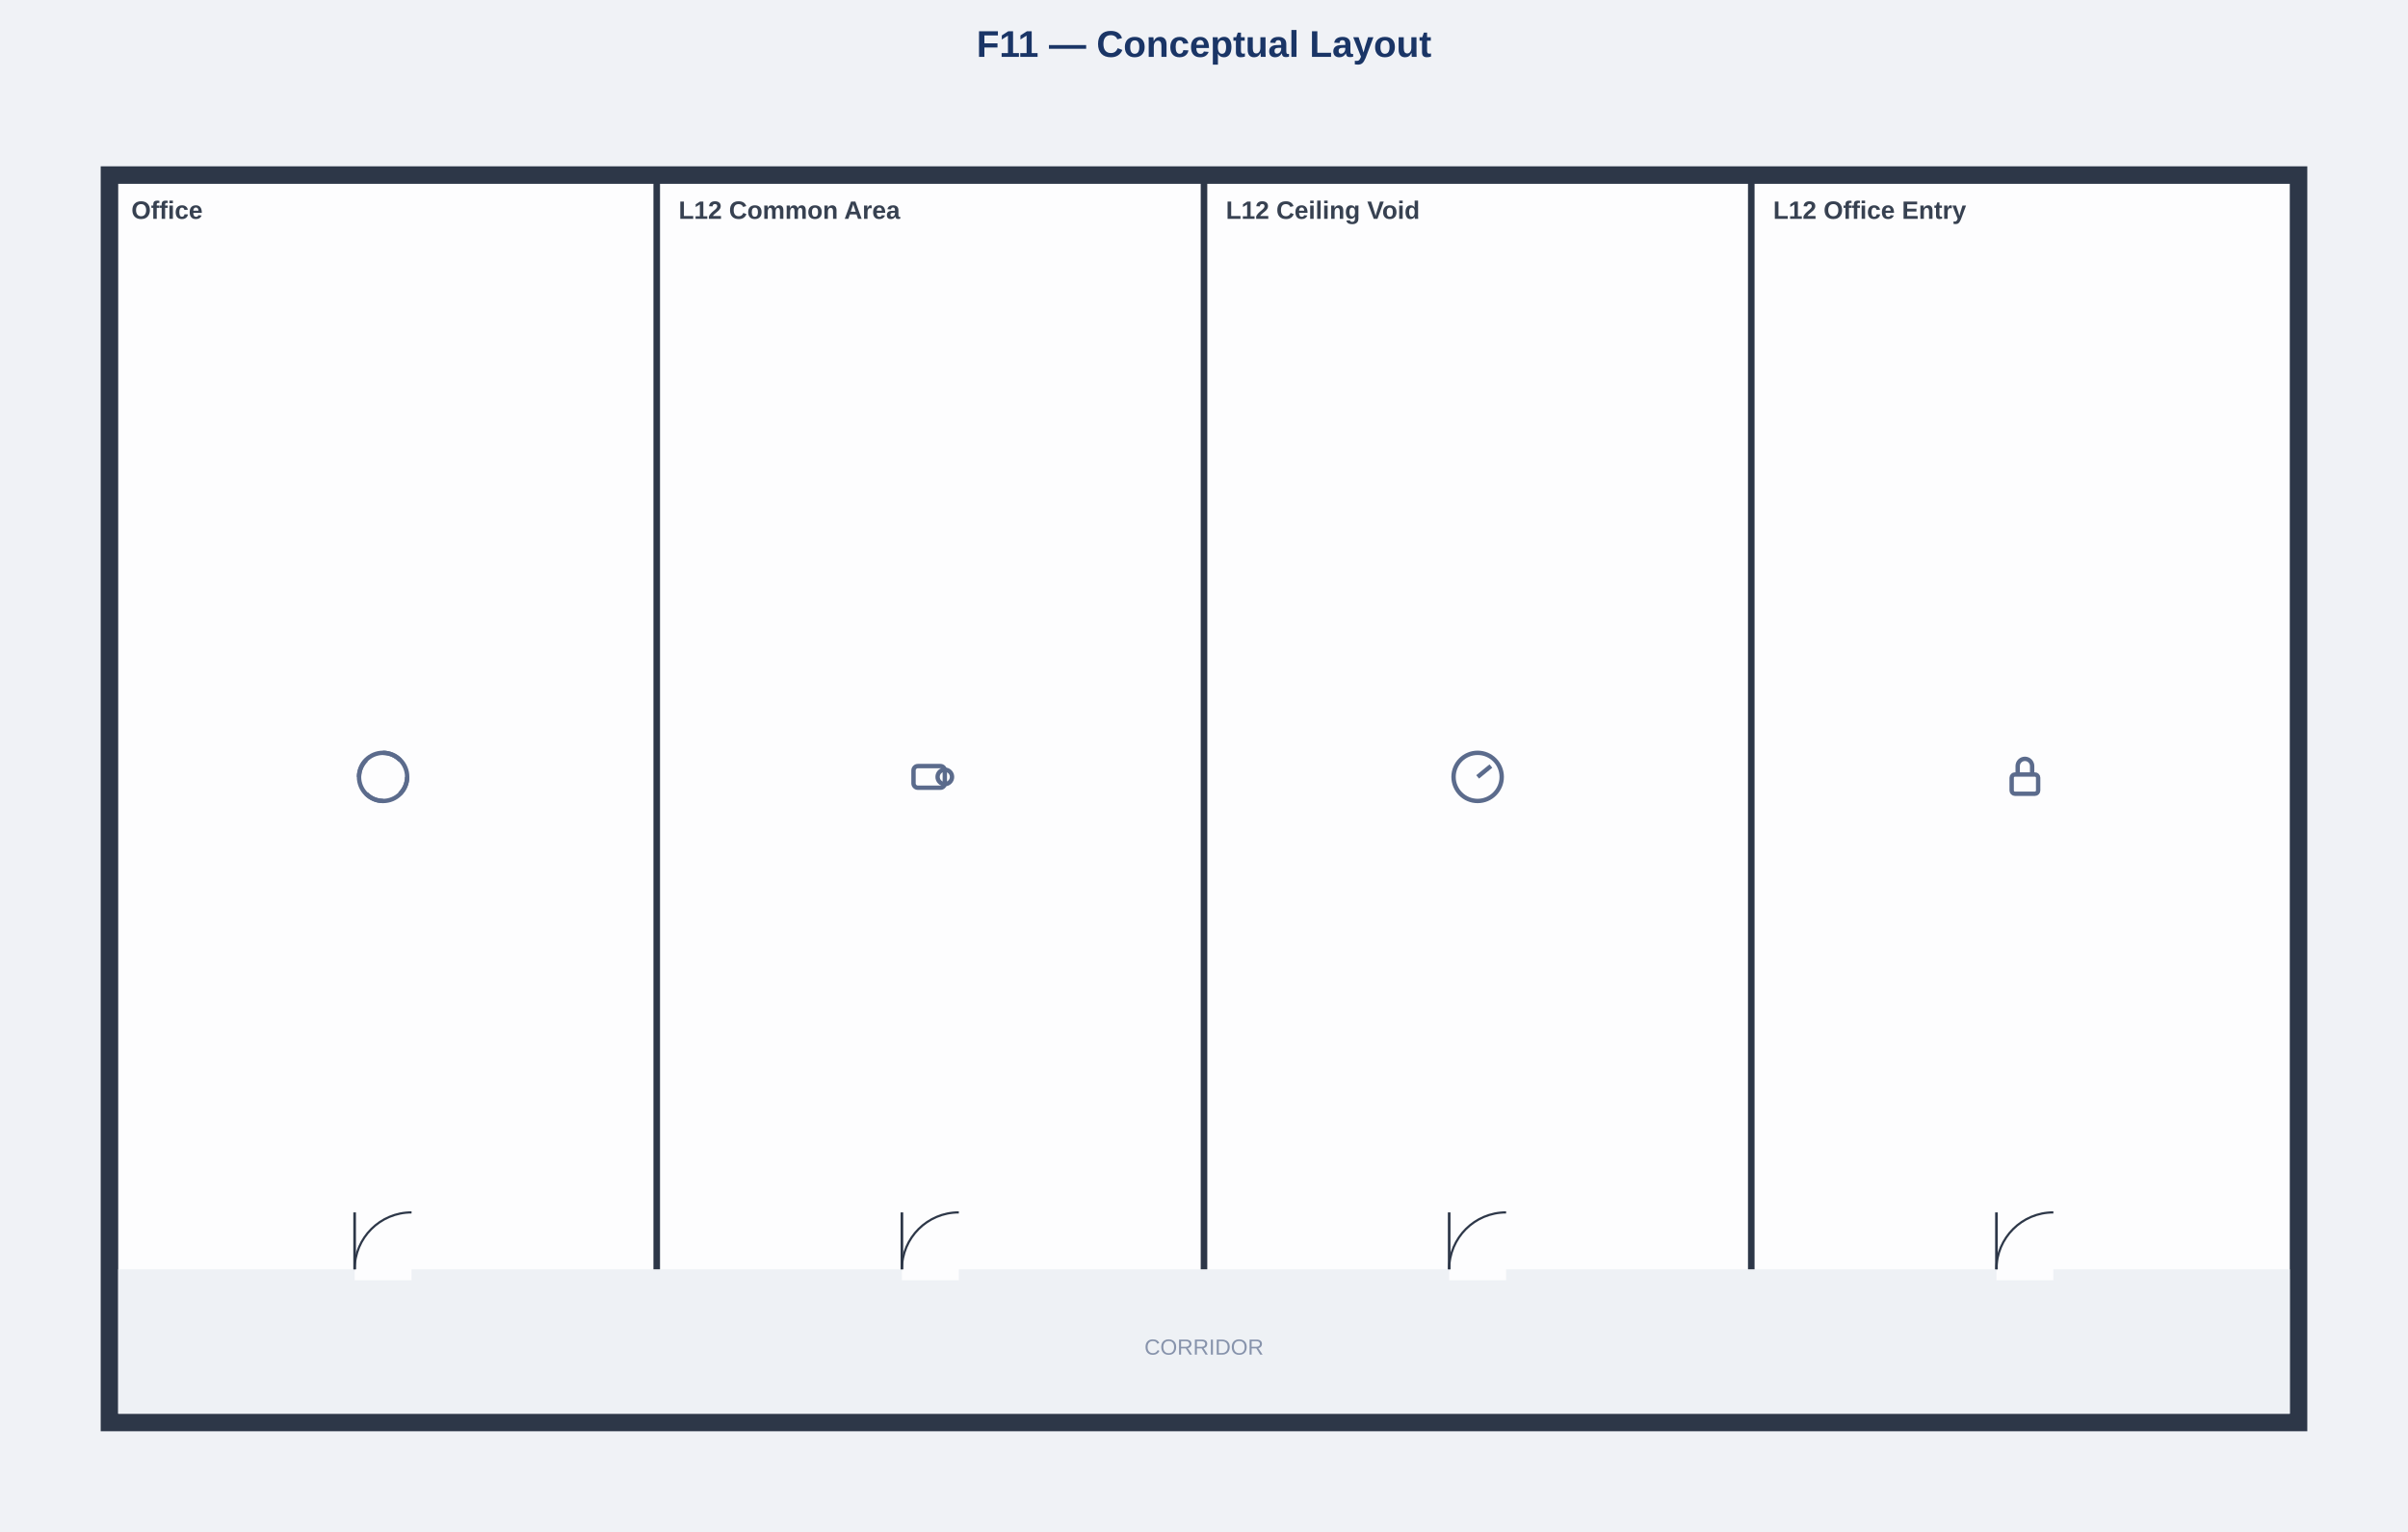
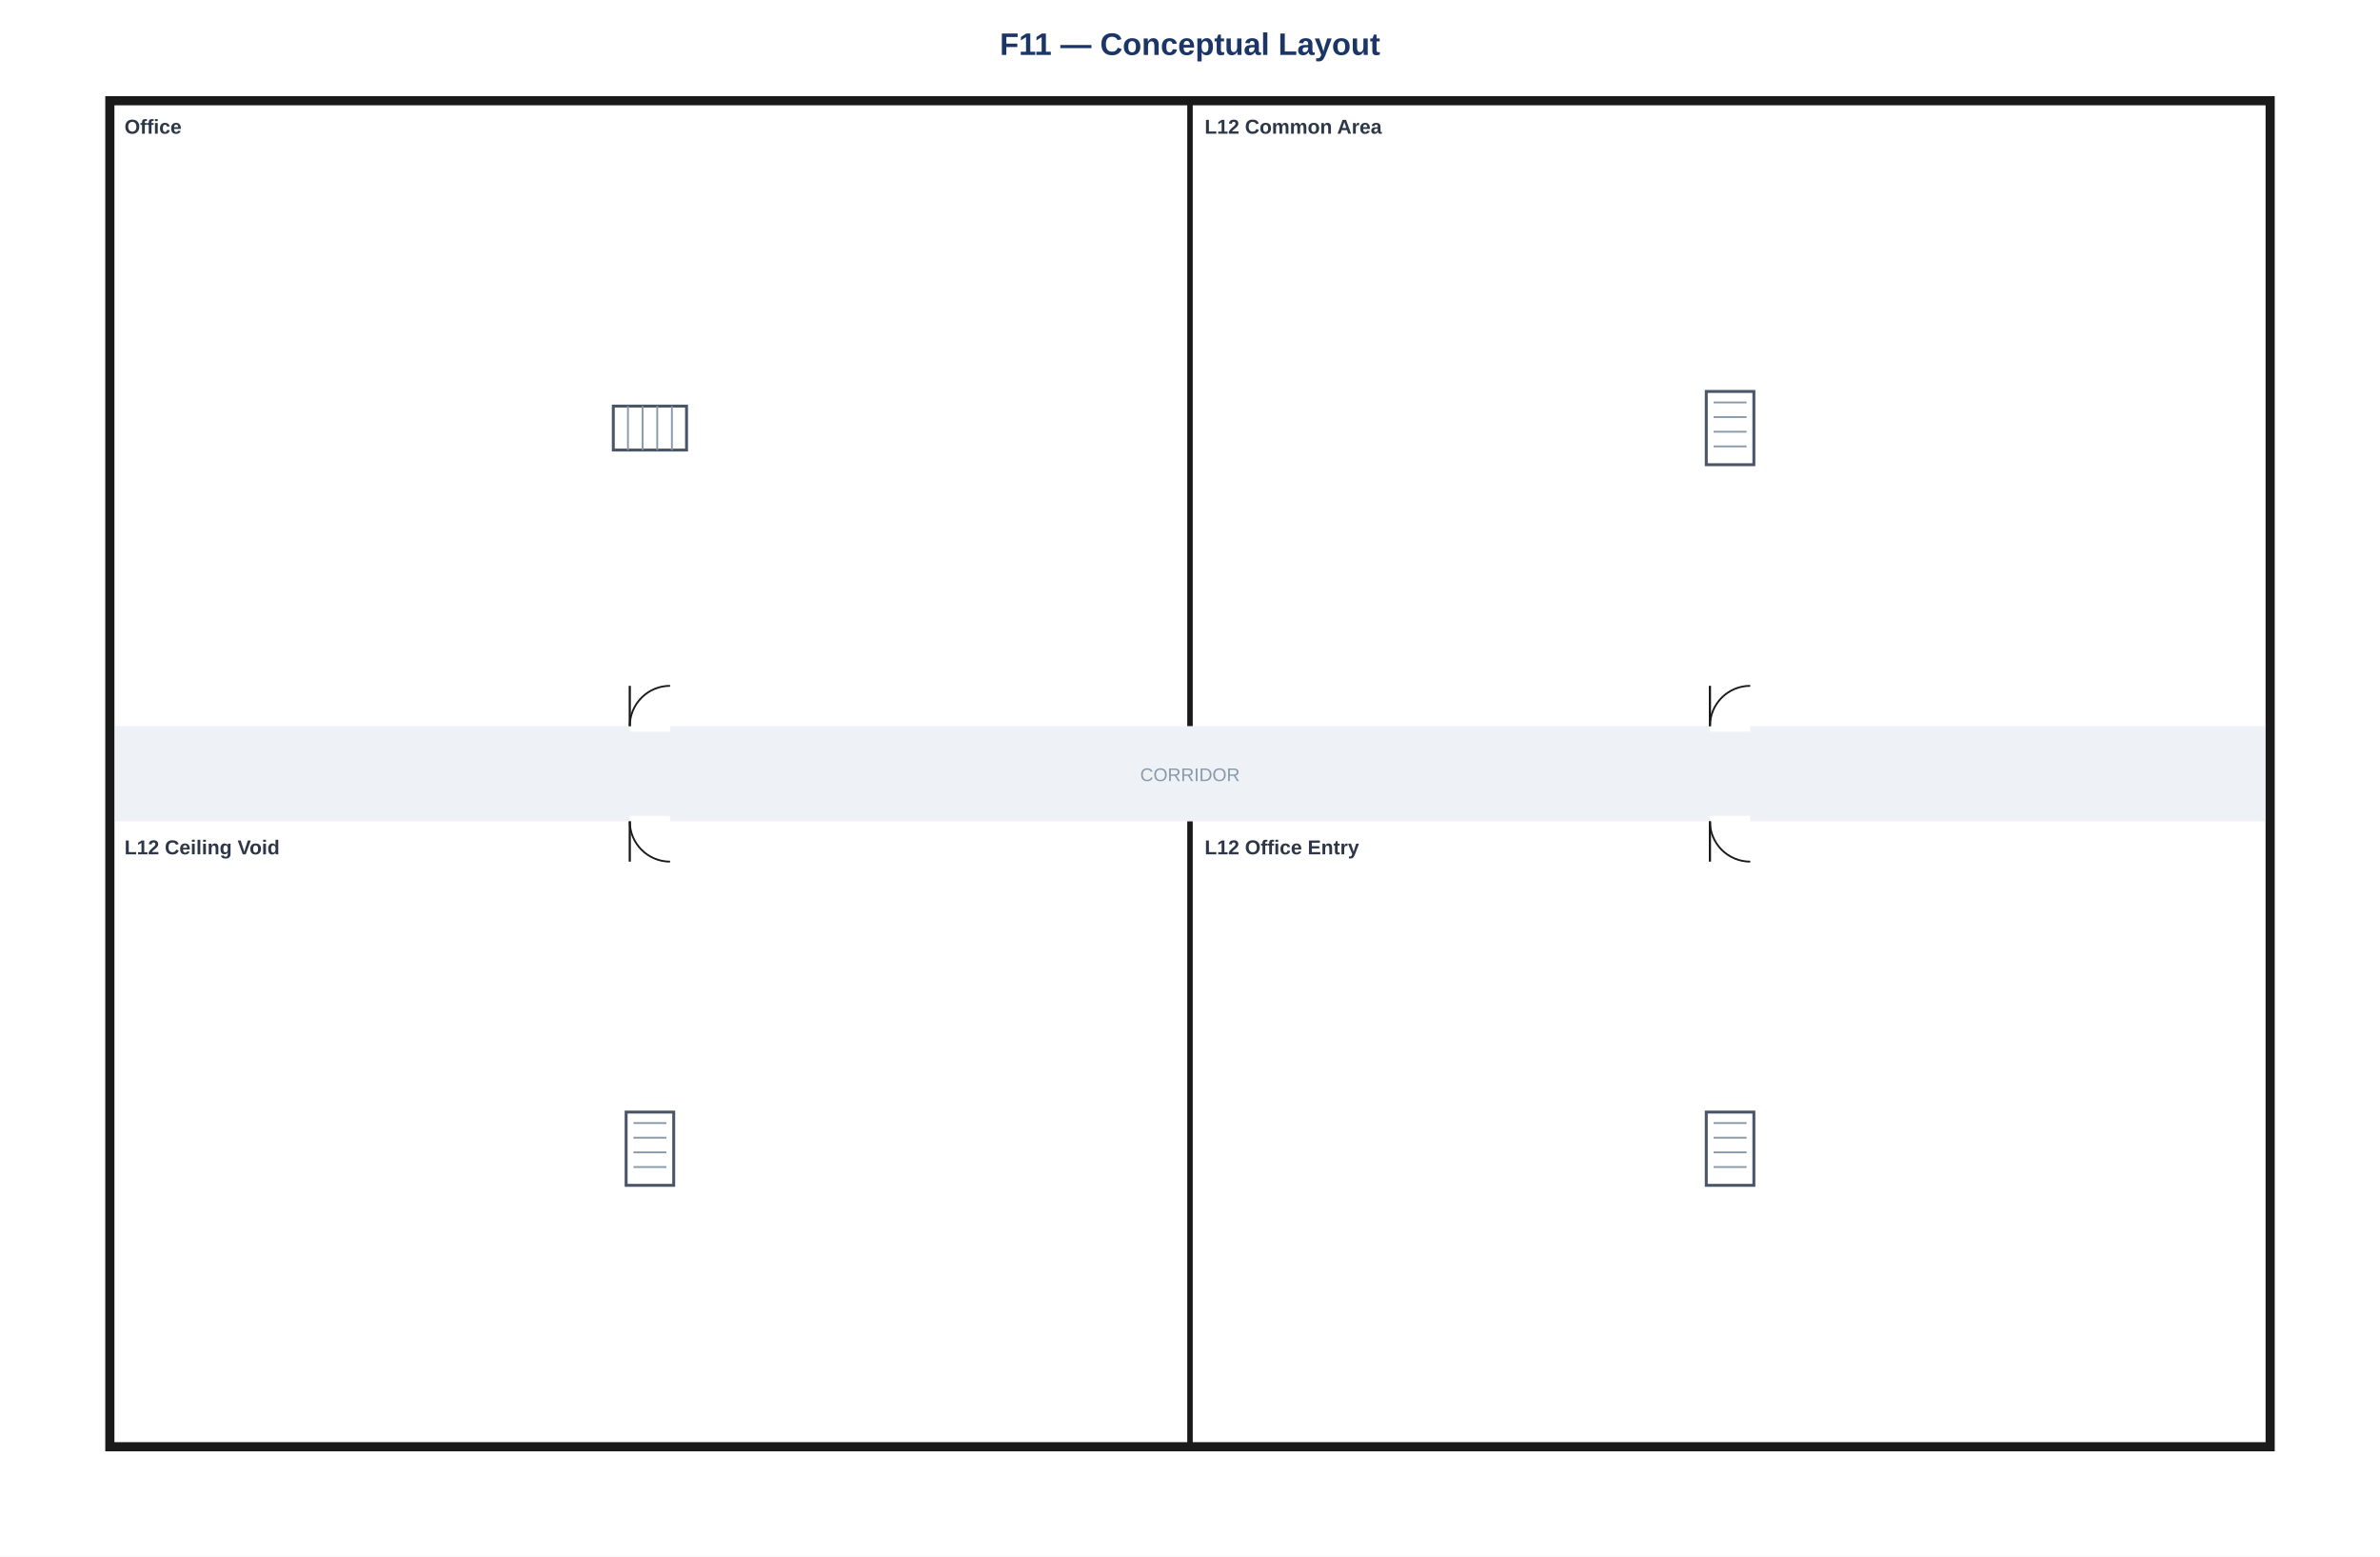
- <svg xmlns="http://www.w3.org/2000/svg" width="1100" height="700" viewBox="0 0 1100 700" font-family="Arial, sans-serif">
-   <rect x="0" y="0" width="1100" height="700" fill="#F0F2F6" />
-   <text x="550.0" y="26" text-anchor="middle" font-size="17" font-weight="bold" fill="#1A3566">F11 — Conceptual Layout</text>
-   <rect x="50" y="80" width="1000" height="570" fill="#FDFDFE" stroke="#2D3748" stroke-width="8" />
-   <rect x="54.0" y="580" width="992" height="66.0" fill="#EEF1F5" />
-   <text x="550.0" y="619.0" text-anchor="middle" font-size="10" fill="#5B6B8C" opacity="0.7">CORRIDOR</text>
-   <text x="60.0" y="100" font-size="11.5" font-weight="700" fill="#374151">Office</text>
-   <circle cx="175.0" cy="355.0" r="11" fill="none" stroke="#5B6B8C" stroke-width="2" />
-   <path d="M175.0,344.0 A11,11 0 0 1 182.7,347.3" stroke="#5B6B8C" stroke-width="2" fill="none" />
-   <path d="M186.0,355.0 A11,11 0 0 1 182.7,362.7" stroke="#5B6B8C" stroke-width="2" fill="none" />
-   <path d="M175.0,366.0 A11,11 0 0 1 167.3,362.7" stroke="#5B6B8C" stroke-width="2" fill="none" />
-   <path d="M164.0,355.0 A11,11 0 0 1 167.3,347.3" stroke="#5B6B8C" stroke-width="2" fill="none" />
-   <rect x="162.0" y="577.0" width="26.0" height="8" fill="#FDFDFE" />
-   <path d="M162.0,580.0 A26.0,26.0 0 0 1 188.0,554.0" fill="none" stroke="#2D3748" stroke-width="1" />
-   <line x1="162.0" y1="580.0" x2="162.0" y2="554.0" stroke="#2D3748" stroke-width="1.2" />
-   <line x1="300.0" y1="80" x2="300.0" y2="580" stroke="#2D3748" stroke-width="3" />
-   <text x="310.0" y="100" font-size="11.5" font-weight="700" fill="#374151">L12 Common Area</text>
-   <rect x="417.3" y="350.05" width="14.3" height="9.9" rx="2" fill="none" stroke="#5B6B8C" stroke-width="2" />
-   <circle cx="431.6" cy="355.0" r="3.3" fill="none" stroke="#5B6B8C" stroke-width="2" />
-   <rect x="412.0" y="577.0" width="26.0" height="8" fill="#FDFDFE" />
-   <path d="M412.0,580.0 A26.0,26.0 0 0 1 438.0,554.0" fill="none" stroke="#2D3748" stroke-width="1" />
-   <line x1="412.0" y1="580.0" x2="412.0" y2="554.0" stroke="#2D3748" stroke-width="1.2" />
-   <line x1="550.0" y1="80" x2="550.0" y2="580" stroke="#2D3748" stroke-width="3" />
-   <text x="560.0" y="100" font-size="11.5" font-weight="700" fill="#374151">L12 Ceiling Void</text>
-   <circle cx="675.0" cy="355.0" r="11" fill="none" stroke="#5B6B8C" stroke-width="2" />
-   <path d="M675.0,355.0 L681.05,350.05" stroke="#5B6B8C" stroke-width="2" />
-   <rect x="662.0" y="577.0" width="26.0" height="8" fill="#FDFDFE" />
-   <path d="M662.0,580.0 A26.0,26.0 0 0 1 688.0,554.0" fill="none" stroke="#2D3748" stroke-width="1" />
-   <line x1="662.0" y1="580.0" x2="662.0" y2="554.0" stroke="#2D3748" stroke-width="1.2" />
-   <line x1="800.0" y1="80" x2="800.0" y2="580" stroke="#2D3748" stroke-width="3" />
-   <text x="810.0" y="100" font-size="11.5" font-weight="700" fill="#374151">L12 Office Entry</text>
-   <rect x="918.95" y="353.9" width="12.1" height="8.8" rx="1.5" fill="none" stroke="#5B6B8C" stroke-width="2" />
-   <path d="M921.7,353.9 L921.7,350.05 A3.3,3.3 0 0 1 928.3,350.05 L928.3,353.9" fill="none" stroke="#5B6B8C" stroke-width="2" />
-   <rect x="912.0" y="577.0" width="26.0" height="8" fill="#FDFDFE" />
-   <path d="M912.0,580.0 A26.0,26.0 0 0 1 938.0,554.0" fill="none" stroke="#2D3748" stroke-width="1" />
-   <line x1="912.0" y1="580.0" x2="912.0" y2="554.0" stroke="#2D3748" stroke-width="1.2" />
+ <svg xmlns="http://www.w3.org/2000/svg" width="1300" height="850" viewBox="0 0 1300 850" font-family="Arial, sans-serif">
+   <rect x="0" y="0" width="1300" height="850" fill="#FFFFFF" />
+   <text x="650.0" y="30" text-anchor="middle" font-size="17" font-weight="bold" fill="#1A3566">F11 — Conceptual Layout</text>
+   <rect x="60" y="55" width="1180" height="735" fill="none" stroke="#1A1A1A" stroke-width="5" />
+   <rect x="63" y="396.5" width="1174" height="52" fill="#EEF1F5" />
+   <text x="650.0" y="426.5" text-anchor="middle" font-size="10" fill="#8899AA">CORRIDOR</text>
+   <text x="68.0" y="73" font-size="11" font-weight="700" fill="#2D3748">Office</text>
+   <rect x="335.0" y="221.75" width="40" height="24.0" fill="none" stroke="#4A5568" stroke-width="1.6" />
+   <line x1="343.0" y1="221.75" x2="343.0" y2="245.75" stroke="#8899AA" stroke-width="1" />
+   <line x1="351.0" y1="221.75" x2="351.0" y2="245.75" stroke="#8899AA" stroke-width="1" />
+   <line x1="359.0" y1="221.75" x2="359.0" y2="245.75" stroke="#8899AA" stroke-width="1" />
+   <line x1="367.0" y1="221.75" x2="367.0" y2="245.75" stroke="#8899AA" stroke-width="1" />
+   <rect x="344.0" y="393.5" width="22" height="6" fill="#FFFFFF" />
+   <path d="M344.0,396.5 A22,22 0 0 1 366.0,374.5" fill="none" stroke="#1A1A1A" stroke-width="1" />
+   <line x1="344.0" y1="396.5" x2="344.0" y2="374.5" stroke="#1A1A1A" stroke-width="1.2" />
+   <line x1="650.0" y1="55" x2="650.0" y2="396.5" stroke="#1A1A1A" stroke-width="3" />
+   <text x="658.0" y="73" font-size="11" font-weight="700" fill="#2D3748">L12 Common Area</text>
+   <rect x="932.0" y="213.75" width="26" height="40" fill="none" stroke="#4A5568" stroke-width="1.6" />
+   <line x1="936.0" y1="219.75" x2="954.0" y2="219.75" stroke="#8899AA" stroke-width="1" />
+   <line x1="936.0" y1="227.75" x2="954.0" y2="227.75" stroke="#8899AA" stroke-width="1" />
+   <line x1="936.0" y1="235.75" x2="954.0" y2="235.75" stroke="#8899AA" stroke-width="1" />
+   <line x1="936.0" y1="243.75" x2="954.0" y2="243.75" stroke="#8899AA" stroke-width="1" />
+   <rect x="934.0" y="393.5" width="22" height="6" fill="#FFFFFF" />
+   <path d="M934.0,396.5 A22,22 0 0 1 956.0,374.5" fill="none" stroke="#1A1A1A" stroke-width="1" />
+   <line x1="934.0" y1="396.5" x2="934.0" y2="374.5" stroke="#1A1A1A" stroke-width="1.2" />
+   <text x="68.0" y="466.5" font-size="11" font-weight="700" fill="#2D3748">L12 Ceiling Void</text>
+   <rect x="342.0" y="607.25" width="26" height="40" fill="none" stroke="#4A5568" stroke-width="1.6" />
+   <line x1="346.0" y1="613.25" x2="364.0" y2="613.25" stroke="#8899AA" stroke-width="1" />
+   <line x1="346.0" y1="621.25" x2="364.0" y2="621.25" stroke="#8899AA" stroke-width="1" />
+   <line x1="346.0" y1="629.25" x2="364.0" y2="629.25" stroke="#8899AA" stroke-width="1" />
+   <line x1="346.0" y1="637.25" x2="364.0" y2="637.25" stroke="#8899AA" stroke-width="1" />
+   <rect x="344.0" y="445.5" width="22" height="6" fill="#FFFFFF" />
+   <path d="M344.0,448.5 A22,22 0 0 0 366.0,470.5" fill="none" stroke="#1A1A1A" stroke-width="1" />
+   <line x1="344.0" y1="448.5" x2="344.0" y2="470.5" stroke="#1A1A1A" stroke-width="1.2" />
+   <line x1="650.0" y1="448.5" x2="650.0" y2="790.0" stroke="#1A1A1A" stroke-width="3" />
+   <text x="658.0" y="466.5" font-size="11" font-weight="700" fill="#2D3748">L12 Office Entry</text>
+   <rect x="932.0" y="607.25" width="26" height="40" fill="none" stroke="#4A5568" stroke-width="1.6" />
+   <line x1="936.0" y1="613.25" x2="954.0" y2="613.25" stroke="#8899AA" stroke-width="1" />
+   <line x1="936.0" y1="621.25" x2="954.0" y2="621.25" stroke="#8899AA" stroke-width="1" />
+   <line x1="936.0" y1="629.25" x2="954.0" y2="629.25" stroke="#8899AA" stroke-width="1" />
+   <line x1="936.0" y1="637.25" x2="954.0" y2="637.25" stroke="#8899AA" stroke-width="1" />
+   <rect x="934.0" y="445.5" width="22" height="6" fill="#FFFFFF" />
+   <path d="M934.0,448.5 A22,22 0 0 0 956.0,470.5" fill="none" stroke="#1A1A1A" stroke-width="1" />
+   <line x1="934.0" y1="448.5" x2="934.0" y2="470.5" stroke="#1A1A1A" stroke-width="1.2" />
</svg>
